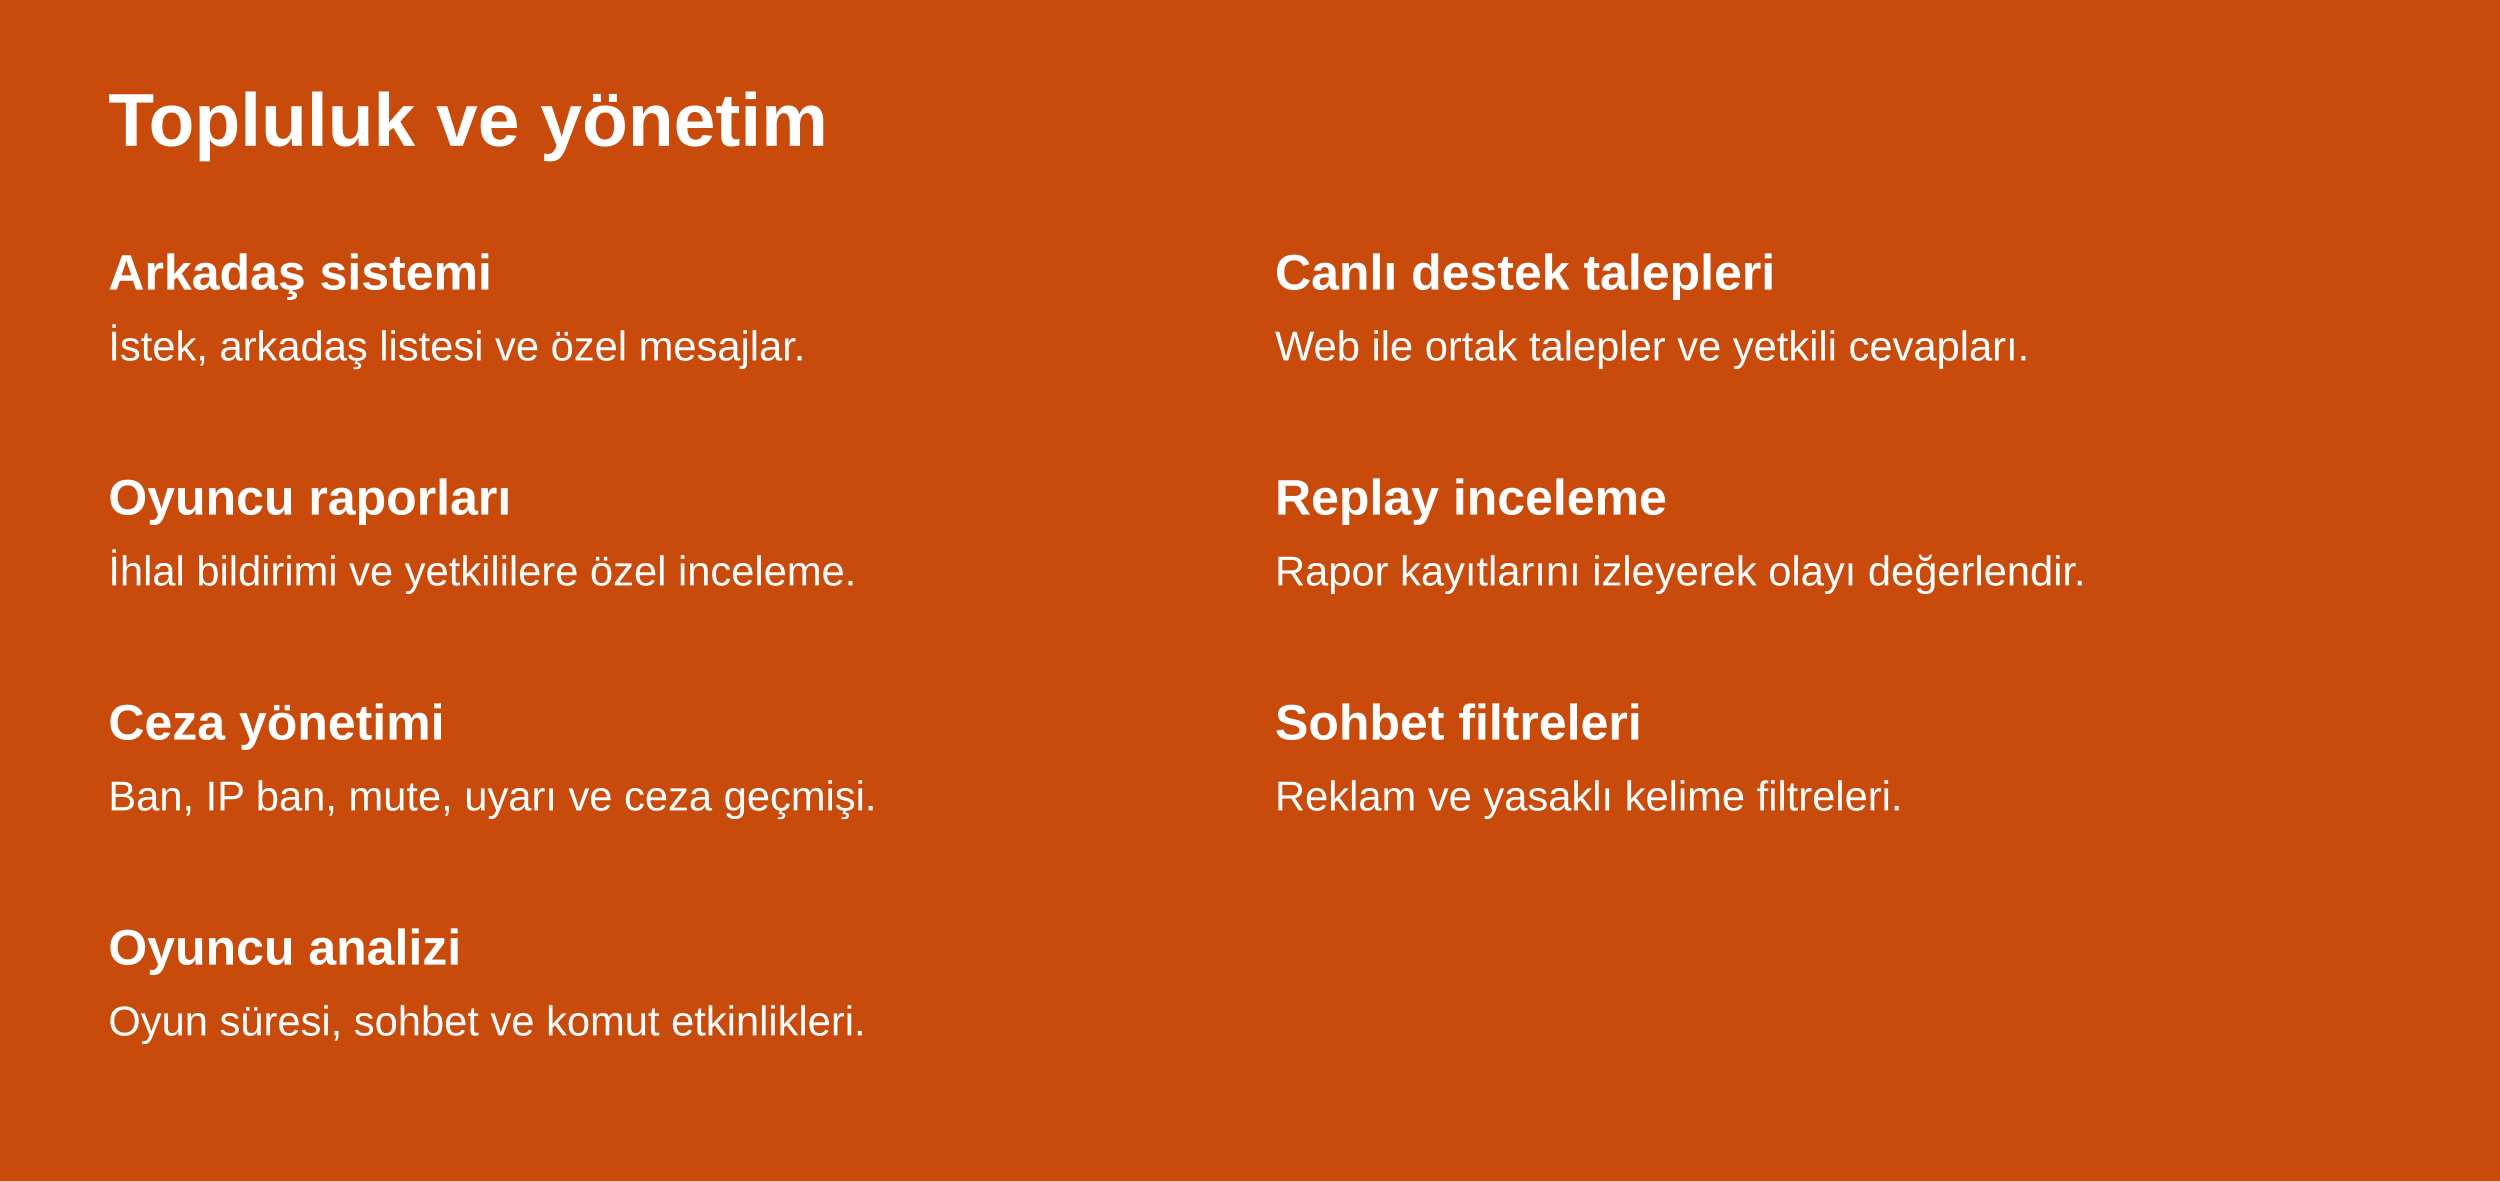
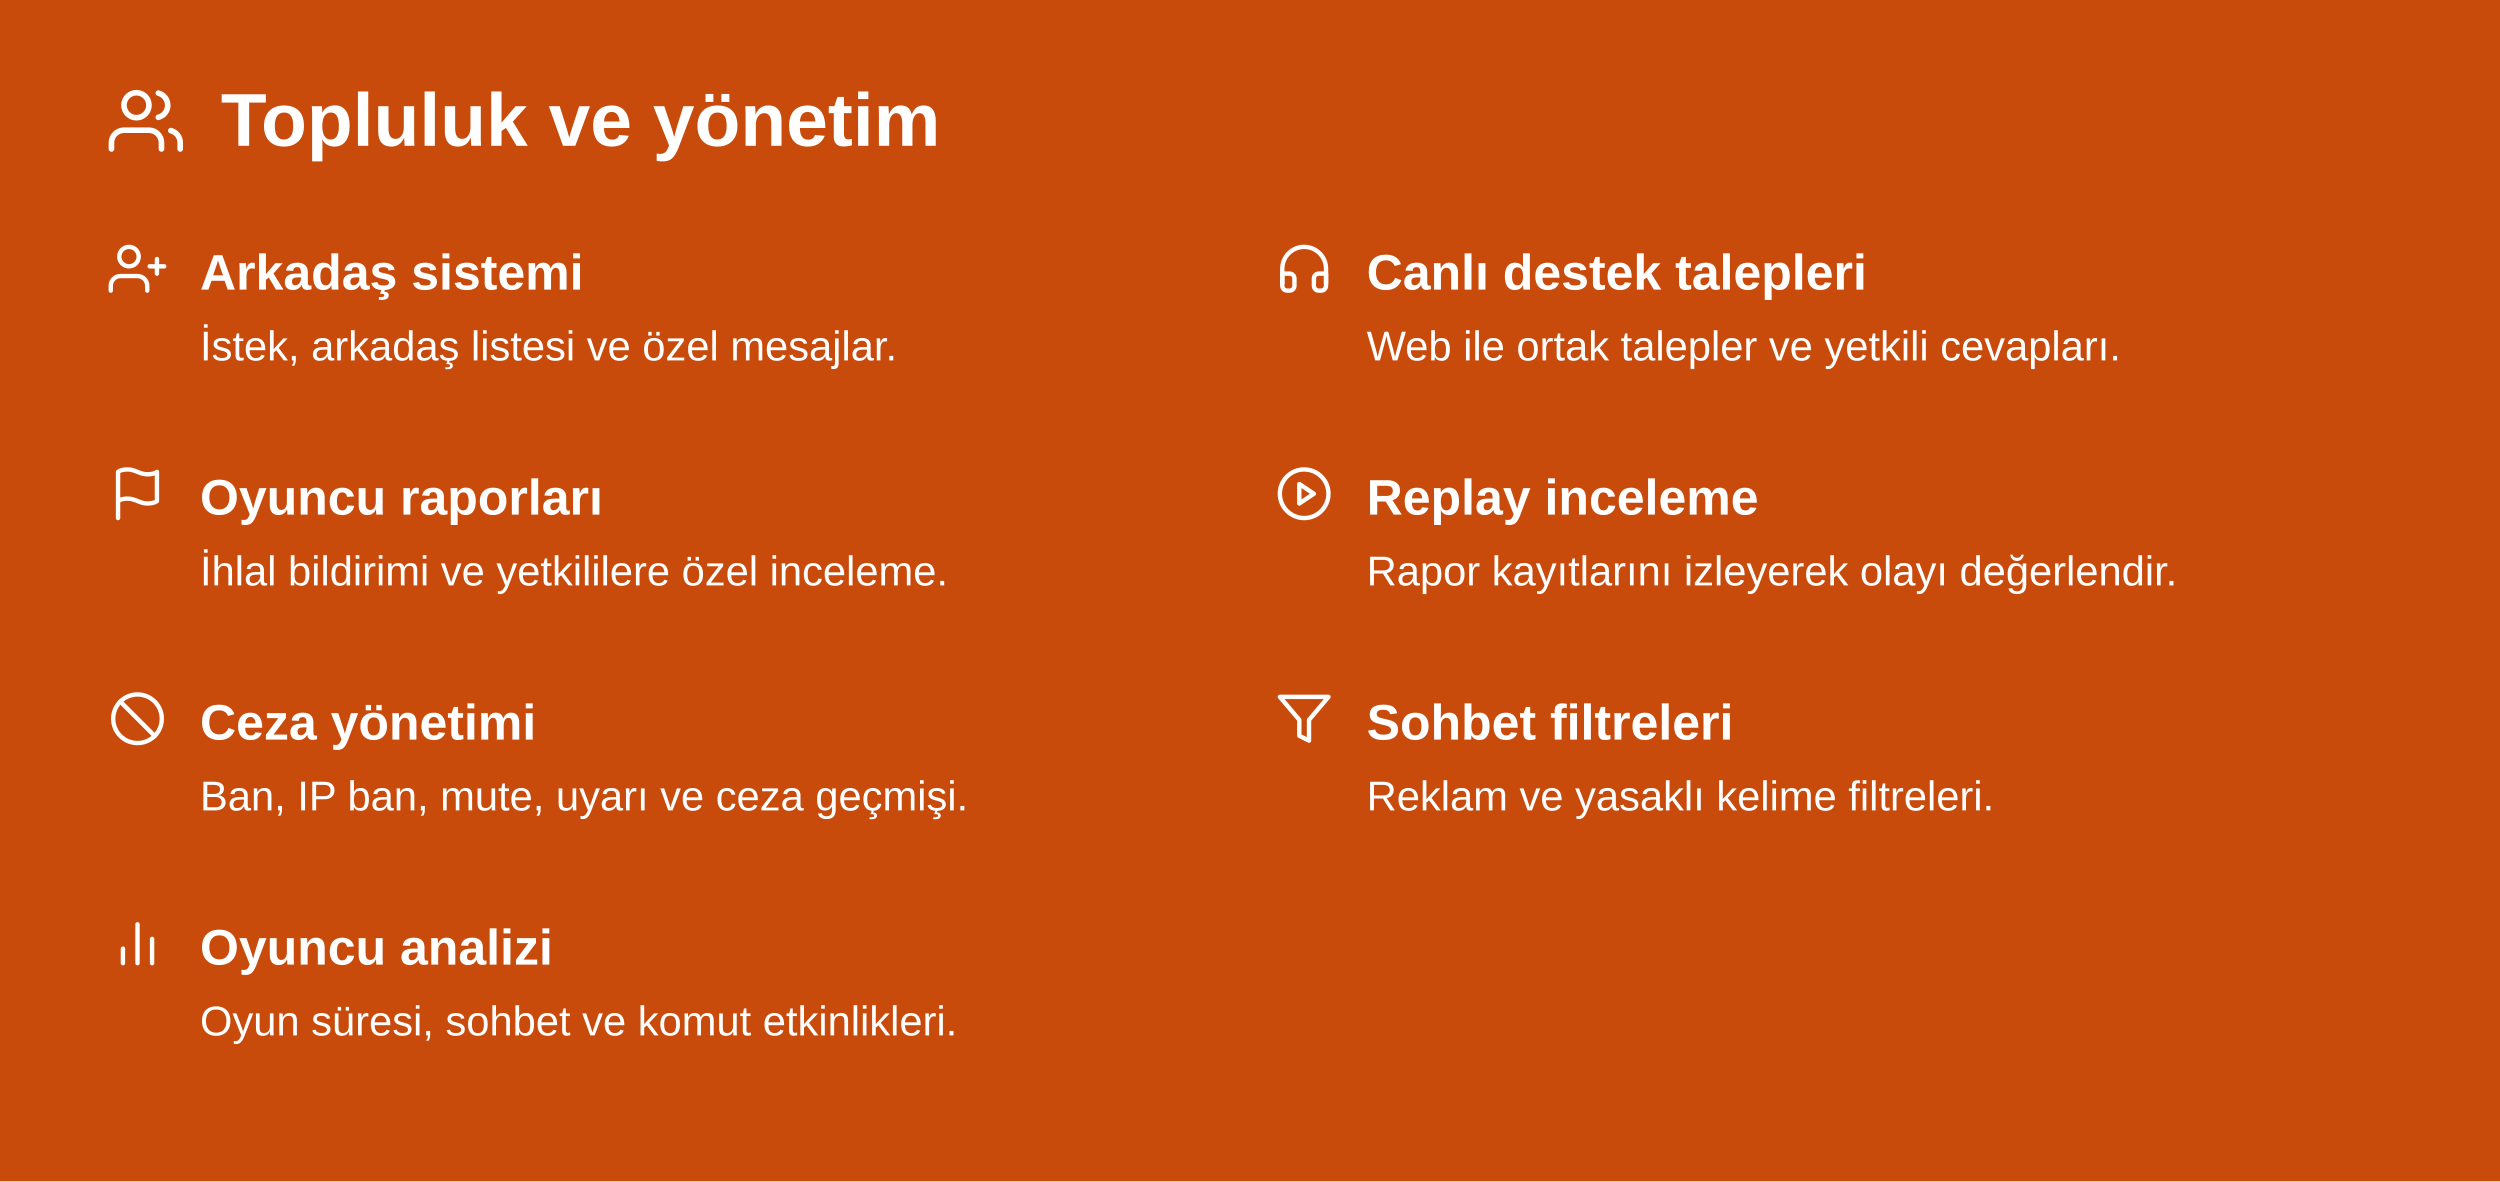
<svg xmlns="http://www.w3.org/2000/svg" width="1200" height="567" viewBox="0 0 1200 567" role="img" aria-labelledby="title desc">
  <rect width="1200" height="567" fill="#C84B0C" />
  <g fill="#fff" font-family="Segoe UI,Arial,sans-serif">
-     <text x="52" y="70" font-size="36" font-weight="700">Topluluk ve yönetim</text>
-     <text x="52" y="139" font-size="24" font-weight="700">Arkadaş sistemi</text>
-     <text x="52" y="173" font-size="20">İstek, arkadaş listesi ve özel mesajlar.</text>
-     <text x="612" y="139" font-size="24" font-weight="700">Canlı destek talepleri</text>
-     <text x="612" y="173" font-size="20">Web ile ortak talepler ve yetkili cevapları.</text>
-     <text x="52" y="247" font-size="24" font-weight="700">Oyuncu raporları</text>
-     <text x="52" y="281" font-size="20">İhlal bildirimi ve yetkililere özel inceleme.</text>
-     <text x="612" y="247" font-size="24" font-weight="700">Replay inceleme</text>
-     <text x="612" y="281" font-size="20">Rapor kayıtlarını izleyerek olayı değerlendir.</text>
-     <text x="52" y="355" font-size="24" font-weight="700">Ceza yönetimi</text>
-     <text x="52" y="389" font-size="20">Ban, IP ban, mute, uyarı ve ceza geçmişi.</text>
-     <text x="612" y="355" font-size="24" font-weight="700">Sohbet filtreleri</text>
-     <text x="612" y="389" font-size="20">Reklam ve yasaklı kelime filtreleri.</text>
-     <text x="52" y="463" font-size="24" font-weight="700">Oyuncu analizi</text>
-     <text x="52" y="497" font-size="20">Oyun süresi, sohbet ve komut etkinlikleri.</text>
+     <g data-feather="users" transform="translate(52 40) scale(1.5)" fill="none" stroke="#fff" stroke-width="1.8" stroke-linecap="round" stroke-linejoin="round">
+       <path d="M17 21v-2a4 4 0 0 0-4-4H5a4 4 0 0 0-4 4v2" />
+       <circle cx="9" cy="7" r="4" />
+       <path d="M23 21v-2a4 4 0 0 0-3-3.87" />
+       <path d="M16 3.13a4 4 0 0 1 0 7.75" />
+     </g>
+     <text x="106" y="70" font-size="36" font-weight="700">Topluluk ve yönetim</text>
+     <g data-feather="user-plus" transform="translate(52 115) scale(1.1667)" fill="none" stroke="#fff" stroke-width="1.8" stroke-linecap="round" stroke-linejoin="round">
+       <path d="M16 21v-2a4 4 0 0 0-4-4H5a4 4 0 0 0-4 4v2" />
+       <circle cx="8.5" cy="7" r="4" />
+       <line x1="20" y1="8" x2="20" y2="14" />
+       <line x1="23" y1="11" x2="17" y2="11" />
+     </g>
+     <text x="96" y="139" font-size="24" font-weight="700">Arkadaş sistemi</text>
+     <text x="96" y="173" font-size="20">İstek, arkadaş listesi ve özel mesajlar.</text>
+     <g data-feather="headphones" transform="translate(612 115) scale(1.1667)" fill="none" stroke="#fff" stroke-width="1.8" stroke-linecap="round" stroke-linejoin="round">
+       <path d="M3 18v-6a9 9 0 0 1 18 0v6" />
+       <path d="M21 19a2 2 0 0 1-2 2h-1a2 2 0 0 1-2-2v-3a2 2 0 0 1 2-2h3zM3 19a2 2 0 0 0 2 2h1a2 2 0 0 0 2-2v-3a2 2 0 0 0-2-2H3z" />
+     </g>
+     <text x="656" y="139" font-size="24" font-weight="700">Canlı destek talepleri</text>
+     <text x="656" y="173" font-size="20">Web ile ortak talepler ve yetkili cevapları.</text>
+     <g data-feather="flag" transform="translate(52 223) scale(1.1667)" fill="none" stroke="#fff" stroke-width="1.8" stroke-linecap="round" stroke-linejoin="round">
+       <path d="M4 15s1-1 4-1 5 2 8 2 4-1 4-1V3s-1 1-4 1-5-2-8-2-4 1-4 1z" />
+       <line x1="4" y1="22" x2="4" y2="15" />
+     </g>
+     <text x="96" y="247" font-size="24" font-weight="700">Oyuncu raporları</text>
+     <text x="96" y="281" font-size="20">İhlal bildirimi ve yetkililere özel inceleme.</text>
+     <g data-feather="play-circle" transform="translate(612 223) scale(1.1667)" fill="none" stroke="#fff" stroke-width="1.8" stroke-linecap="round" stroke-linejoin="round">
+       <circle cx="12" cy="12" r="10" />
+       <polygon points="10 8 16 12 10 16 10 8" />
+     </g>
+     <text x="656" y="247" font-size="24" font-weight="700">Replay inceleme</text>
+     <text x="656" y="281" font-size="20">Rapor kayıtlarını izleyerek olayı değerlendir.</text>
+     <g data-feather="slash" transform="translate(52 331) scale(1.1667)" fill="none" stroke="#fff" stroke-width="1.8" stroke-linecap="round" stroke-linejoin="round">
+       <circle cx="12" cy="12" r="10" />
+       <line x1="4.93" y1="4.93" x2="19.07" y2="19.07" />
+     </g>
+     <text x="96" y="355" font-size="24" font-weight="700">Ceza yönetimi</text>
+     <text x="96" y="389" font-size="20">Ban, IP ban, mute, uyarı ve ceza geçmişi.</text>
+     <g data-feather="filter" transform="translate(612 331) scale(1.1667)" fill="none" stroke="#fff" stroke-width="1.8" stroke-linecap="round" stroke-linejoin="round">
+       <polygon points="22 3 2 3 10 12.46 10 19 14 21 14 12.46 22 3" />
+     </g>
+     <text x="656" y="355" font-size="24" font-weight="700">Sohbet filtreleri</text>
+     <text x="656" y="389" font-size="20">Reklam ve yasaklı kelime filtreleri.</text>
+     <g data-feather="bar-chart-2" transform="translate(52 439) scale(1.1667)" fill="none" stroke="#fff" stroke-width="1.8" stroke-linecap="round" stroke-linejoin="round">
+       <line x1="18" y1="20" x2="18" y2="10" />
+       <line x1="12" y1="20" x2="12" y2="4" />
+       <line x1="6" y1="20" x2="6" y2="14" />
+     </g>
+     <text x="96" y="463" font-size="24" font-weight="700">Oyuncu analizi</text>
+     <text x="96" y="497" font-size="20">Oyun süresi, sohbet ve komut etkinlikleri.</text>
  </g>
</svg>
